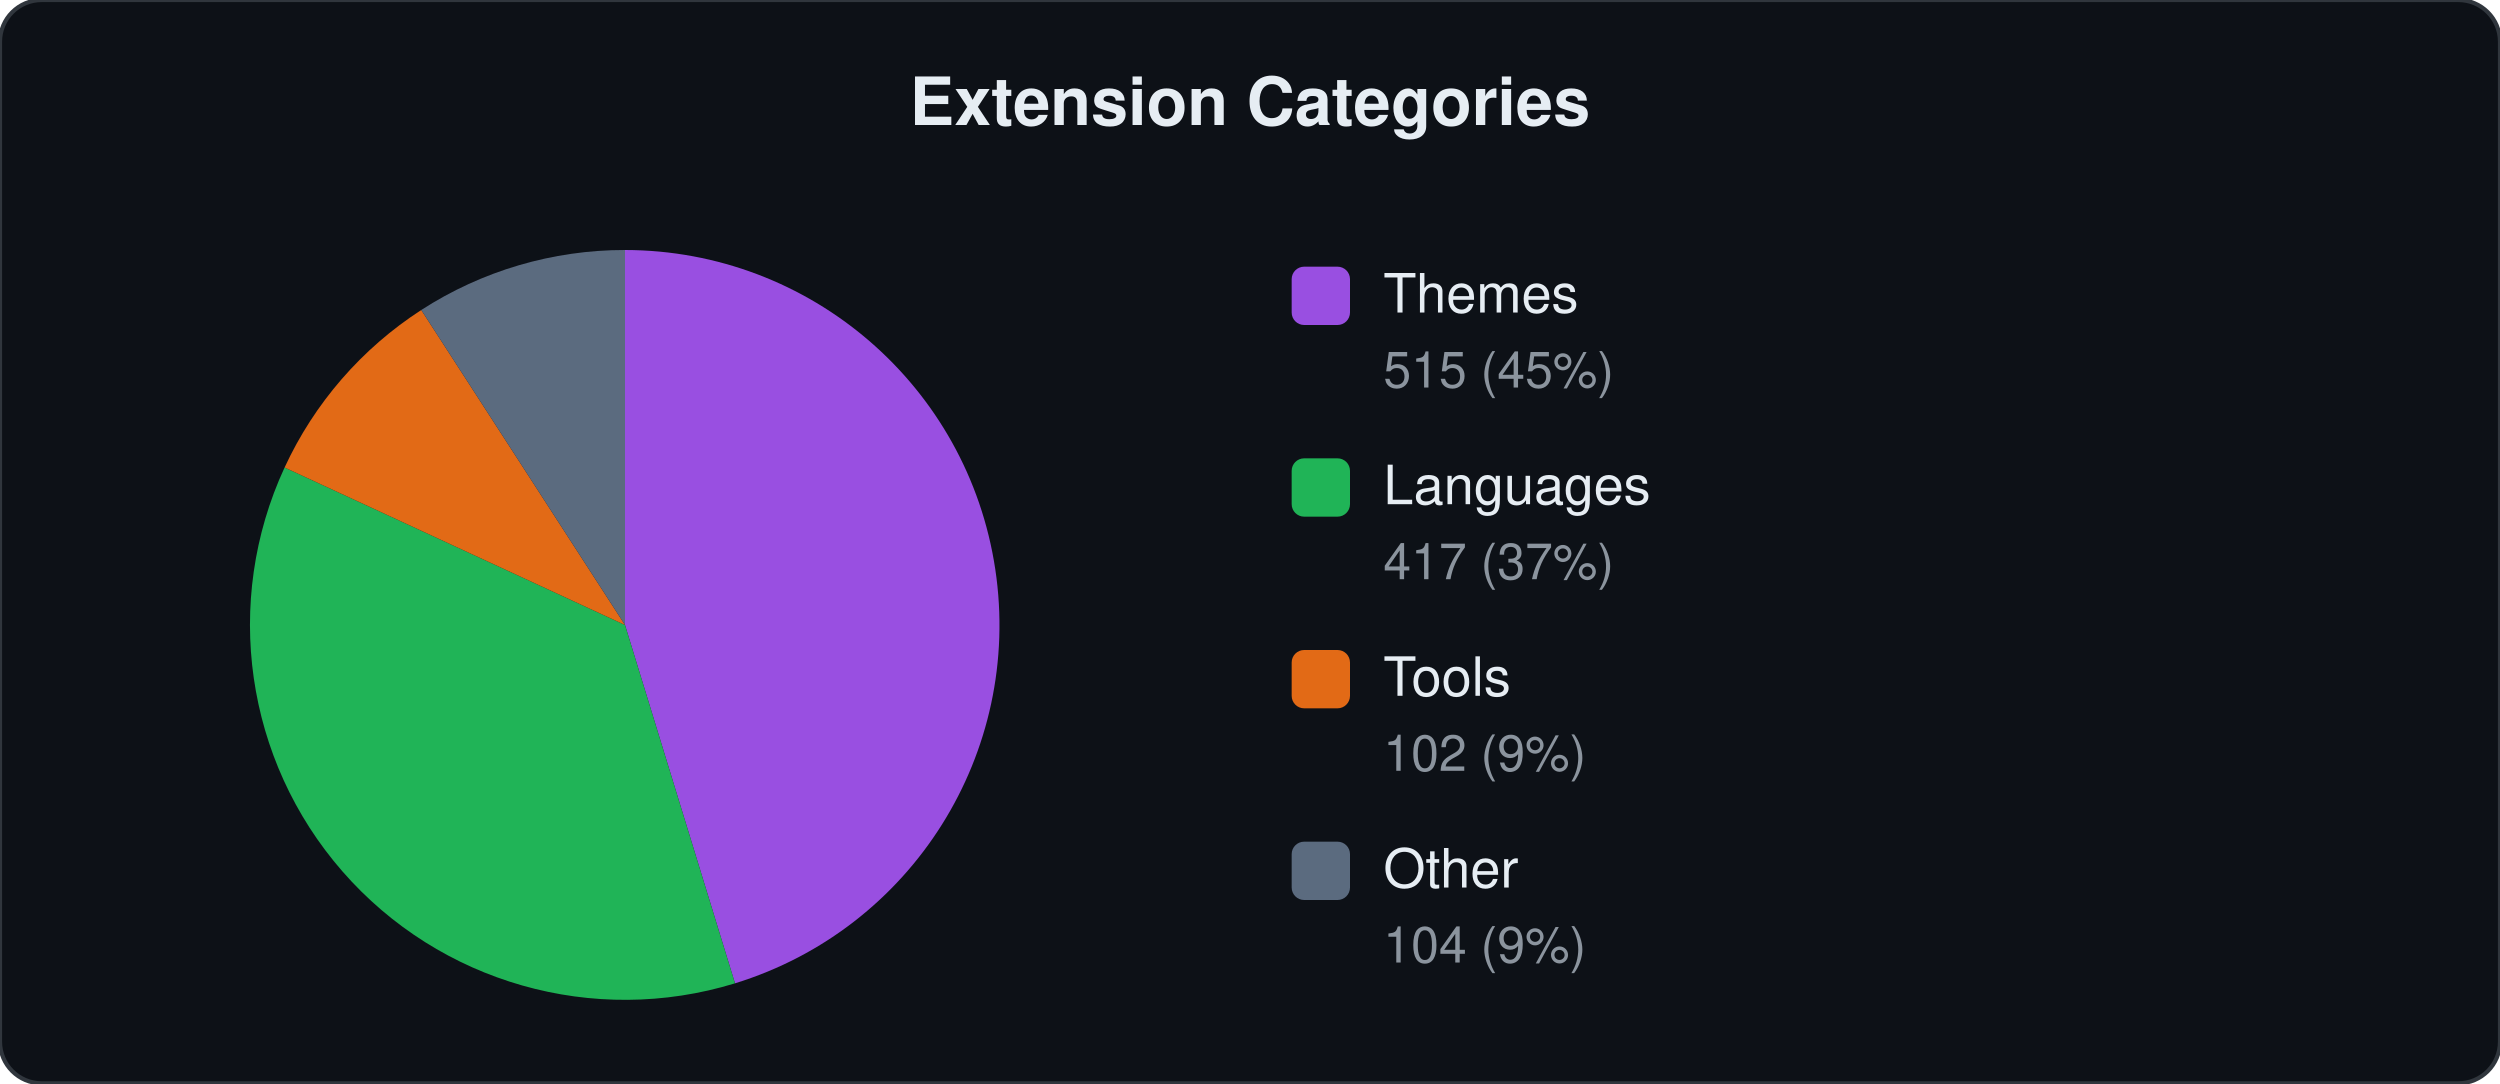
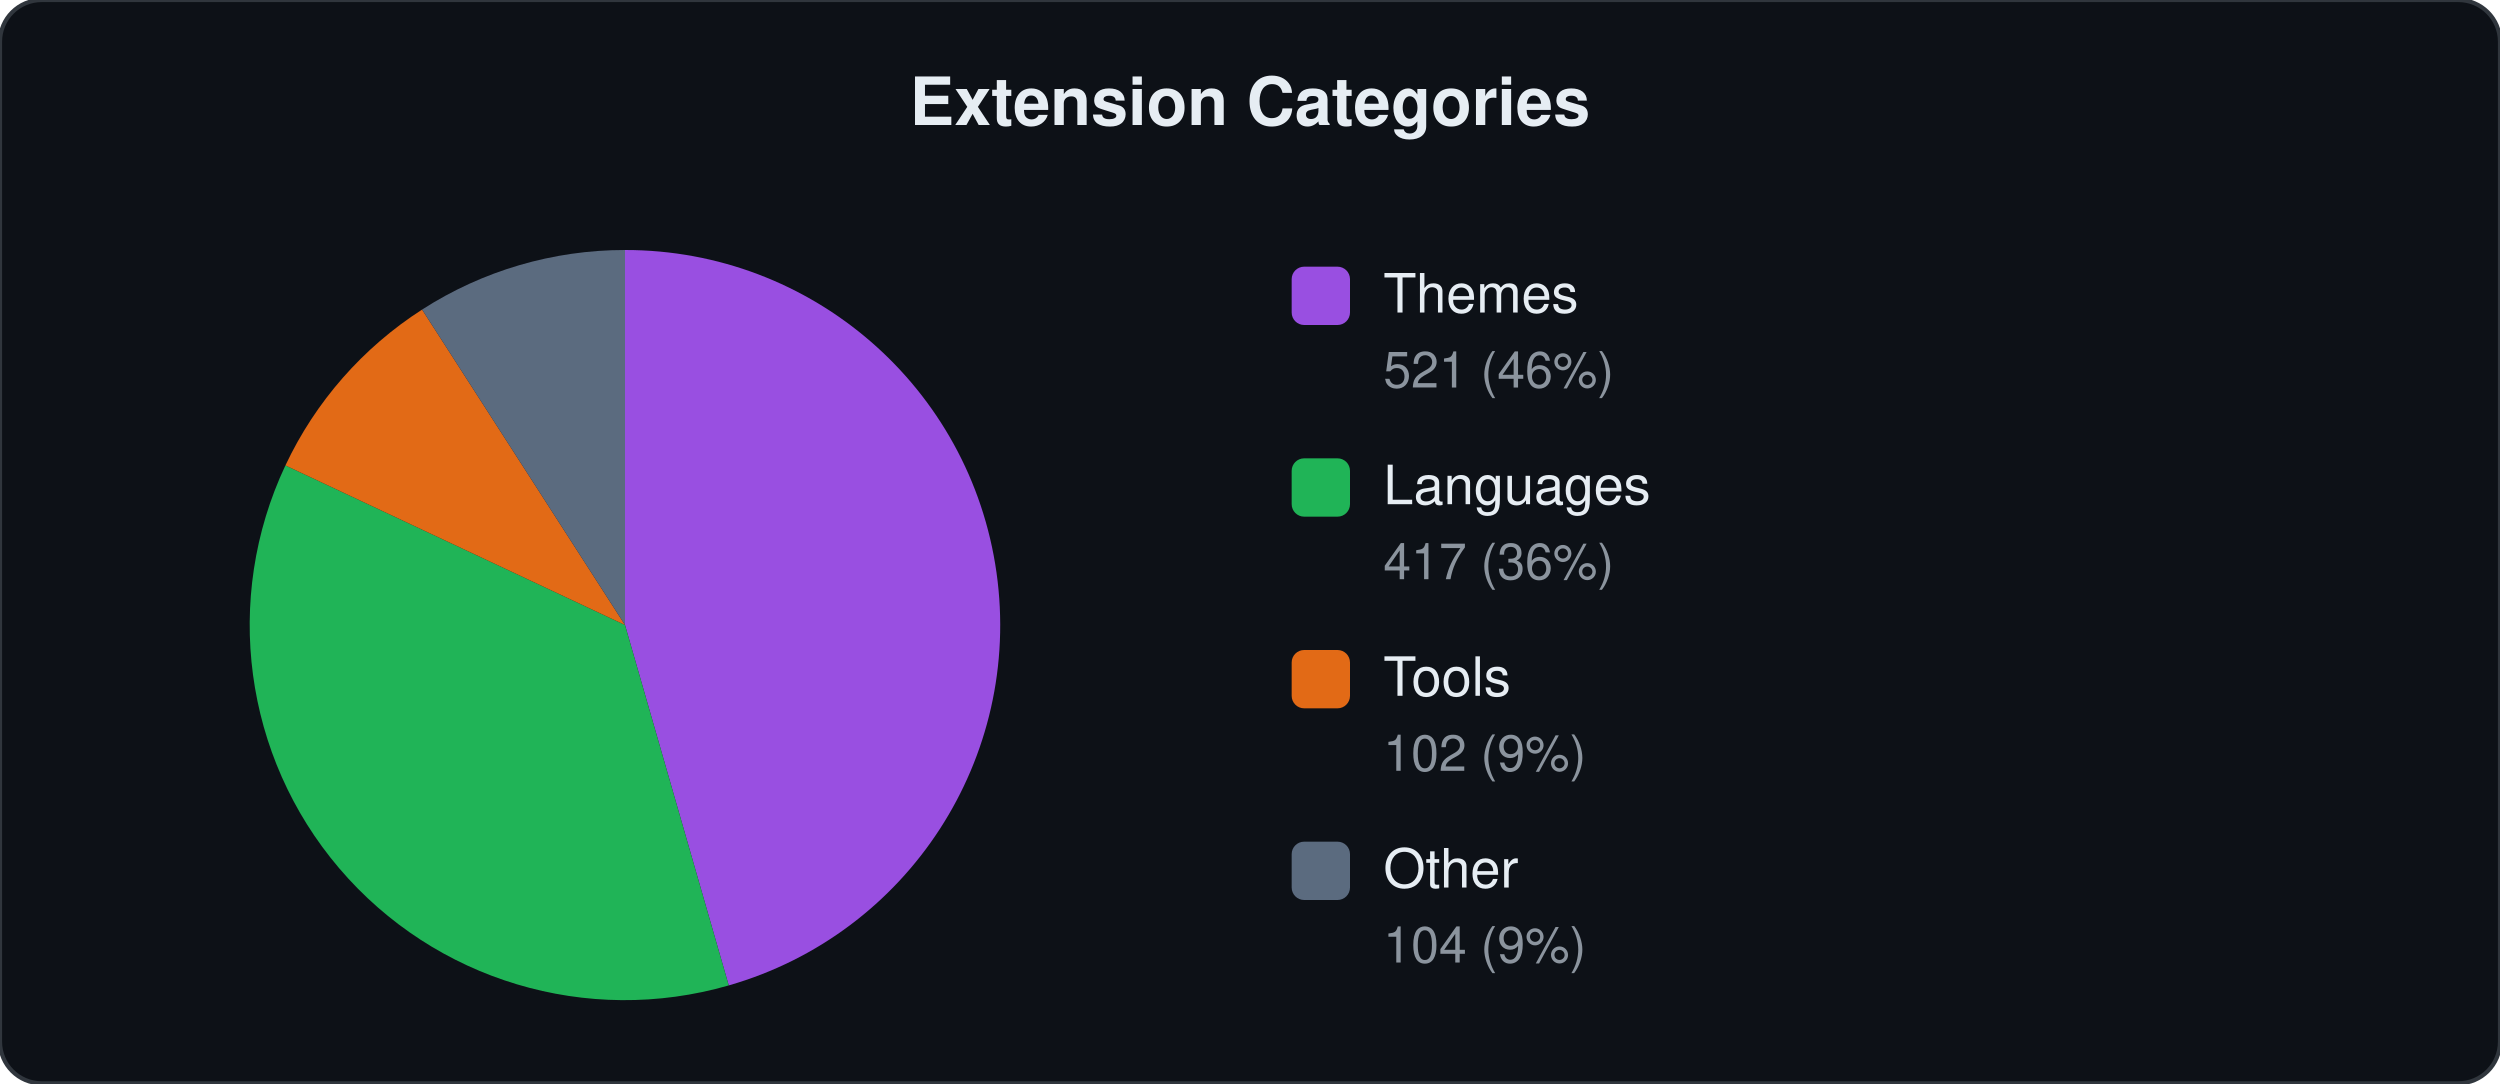
<svg xmlns="http://www.w3.org/2000/svg" viewBox="0 0 600 260" width="600" height="260">
  <style>text{font-family:-apple-system,BlinkMacSystemFont,"Segoe UI",Helvetica,Arial,sans-serif;fill:#e6edf3}.label{font-size:13px}.count{font-size:12px;fill:#8b949e}.title{font-size:16px;font-weight:600}</style>
  <rect width="600" height="260" rx="10" fill="#0d1117" stroke="#30363d" stroke-width="1" />
  <text x="300" y="30" text-anchor="middle" class="title">Extension Categories</text>
-   <path d="M150.0,150.0 L150.0,60.0 A90,90 0 0,1 176.4,236.0 Z" fill="#a855f7" opacity="0.9" />
-   <path d="M150.0,150.0 L176.4,236.0 A90,90 0 0,1 68.3,112.2 Z" fill="#22c55e" opacity="0.9" />
-   <path d="M150.0,150.0 L68.3,112.2 A90,90 0 0,1 101.1,74.4 Z" fill="#f97316" opacity="0.9" />
-   <path d="M150.0,150.0 L101.1,74.4 A90,90 0 0,1 150.0,60.0 Z" fill="#64748b" opacity="0.9" />
+   <path d="M150.0,150.0 L150.0,60.0 A90,90 0 0,1 174.9,236.5 Z" fill="#a855f7" opacity="0.9" />
+   <path d="M150.0,150.0 L174.9,236.5 A90,90 0 0,1 68.5,111.7 Z" fill="#22c55e" opacity="0.9" />
+   <path d="M150.0,150.0 L68.5,111.7 A90,90 0 0,1 101.3,74.3 Z" fill="#f97316" opacity="0.9" />
+   <path d="M150.0,150.0 L101.3,74.3 A90,90 0 0,1 150.0,60.0 Z" fill="#64748b" opacity="0.9" />
  <rect x="310" y="64" width="14" height="14" rx="3" fill="#a855f7" opacity="0.9" />
  <text x="332" y="75" class="label">Themes</text>
-   <text x="332" y="93" class="count">515 (45%)</text>
+   <text x="332" y="93" class="count">521 (46%)</text>
  <rect x="310" y="110" width="14" height="14" rx="3" fill="#22c55e" opacity="0.9" />
  <text x="332" y="121" class="label">Languages</text>
-   <text x="332" y="139" class="count">417 (37%)</text>
+   <text x="332" y="139" class="count">417 (36%)</text>
  <rect x="310" y="156" width="14" height="14" rx="3" fill="#f97316" opacity="0.9" />
  <text x="332" y="167" class="label">Tools</text>
  <text x="332" y="185" class="count">102 (9%)</text>
  <rect x="310" y="202" width="14" height="14" rx="3" fill="#64748b" opacity="0.9" />
  <text x="332" y="213" class="label">Other</text>
  <text x="332" y="231" class="count">104 (9%)</text>
</svg>
